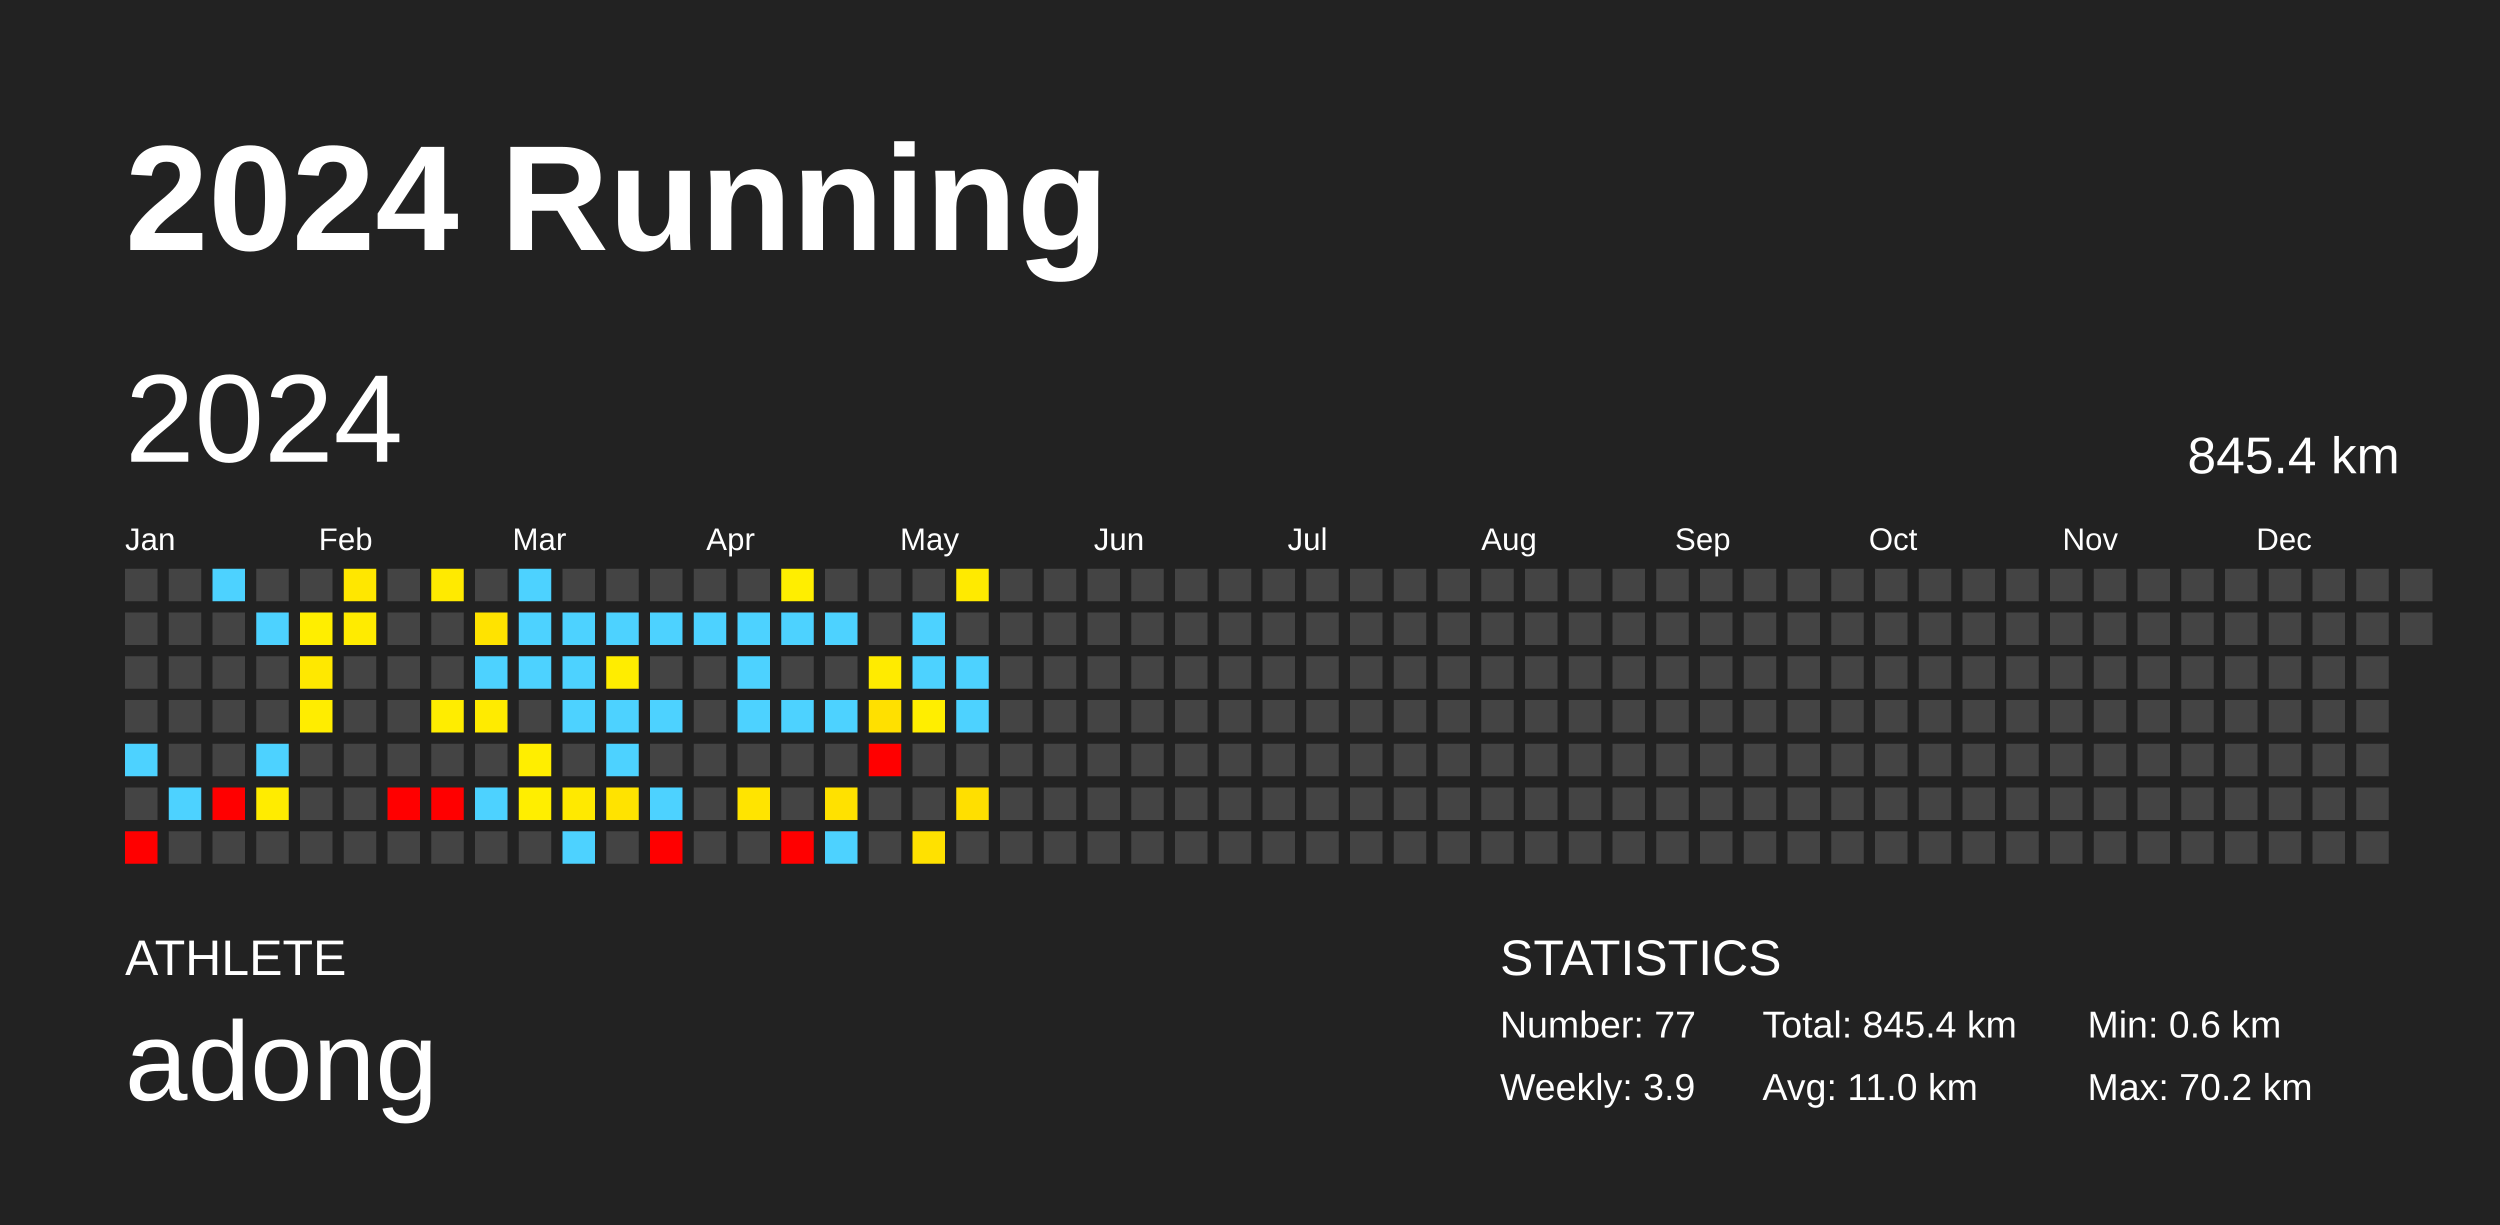
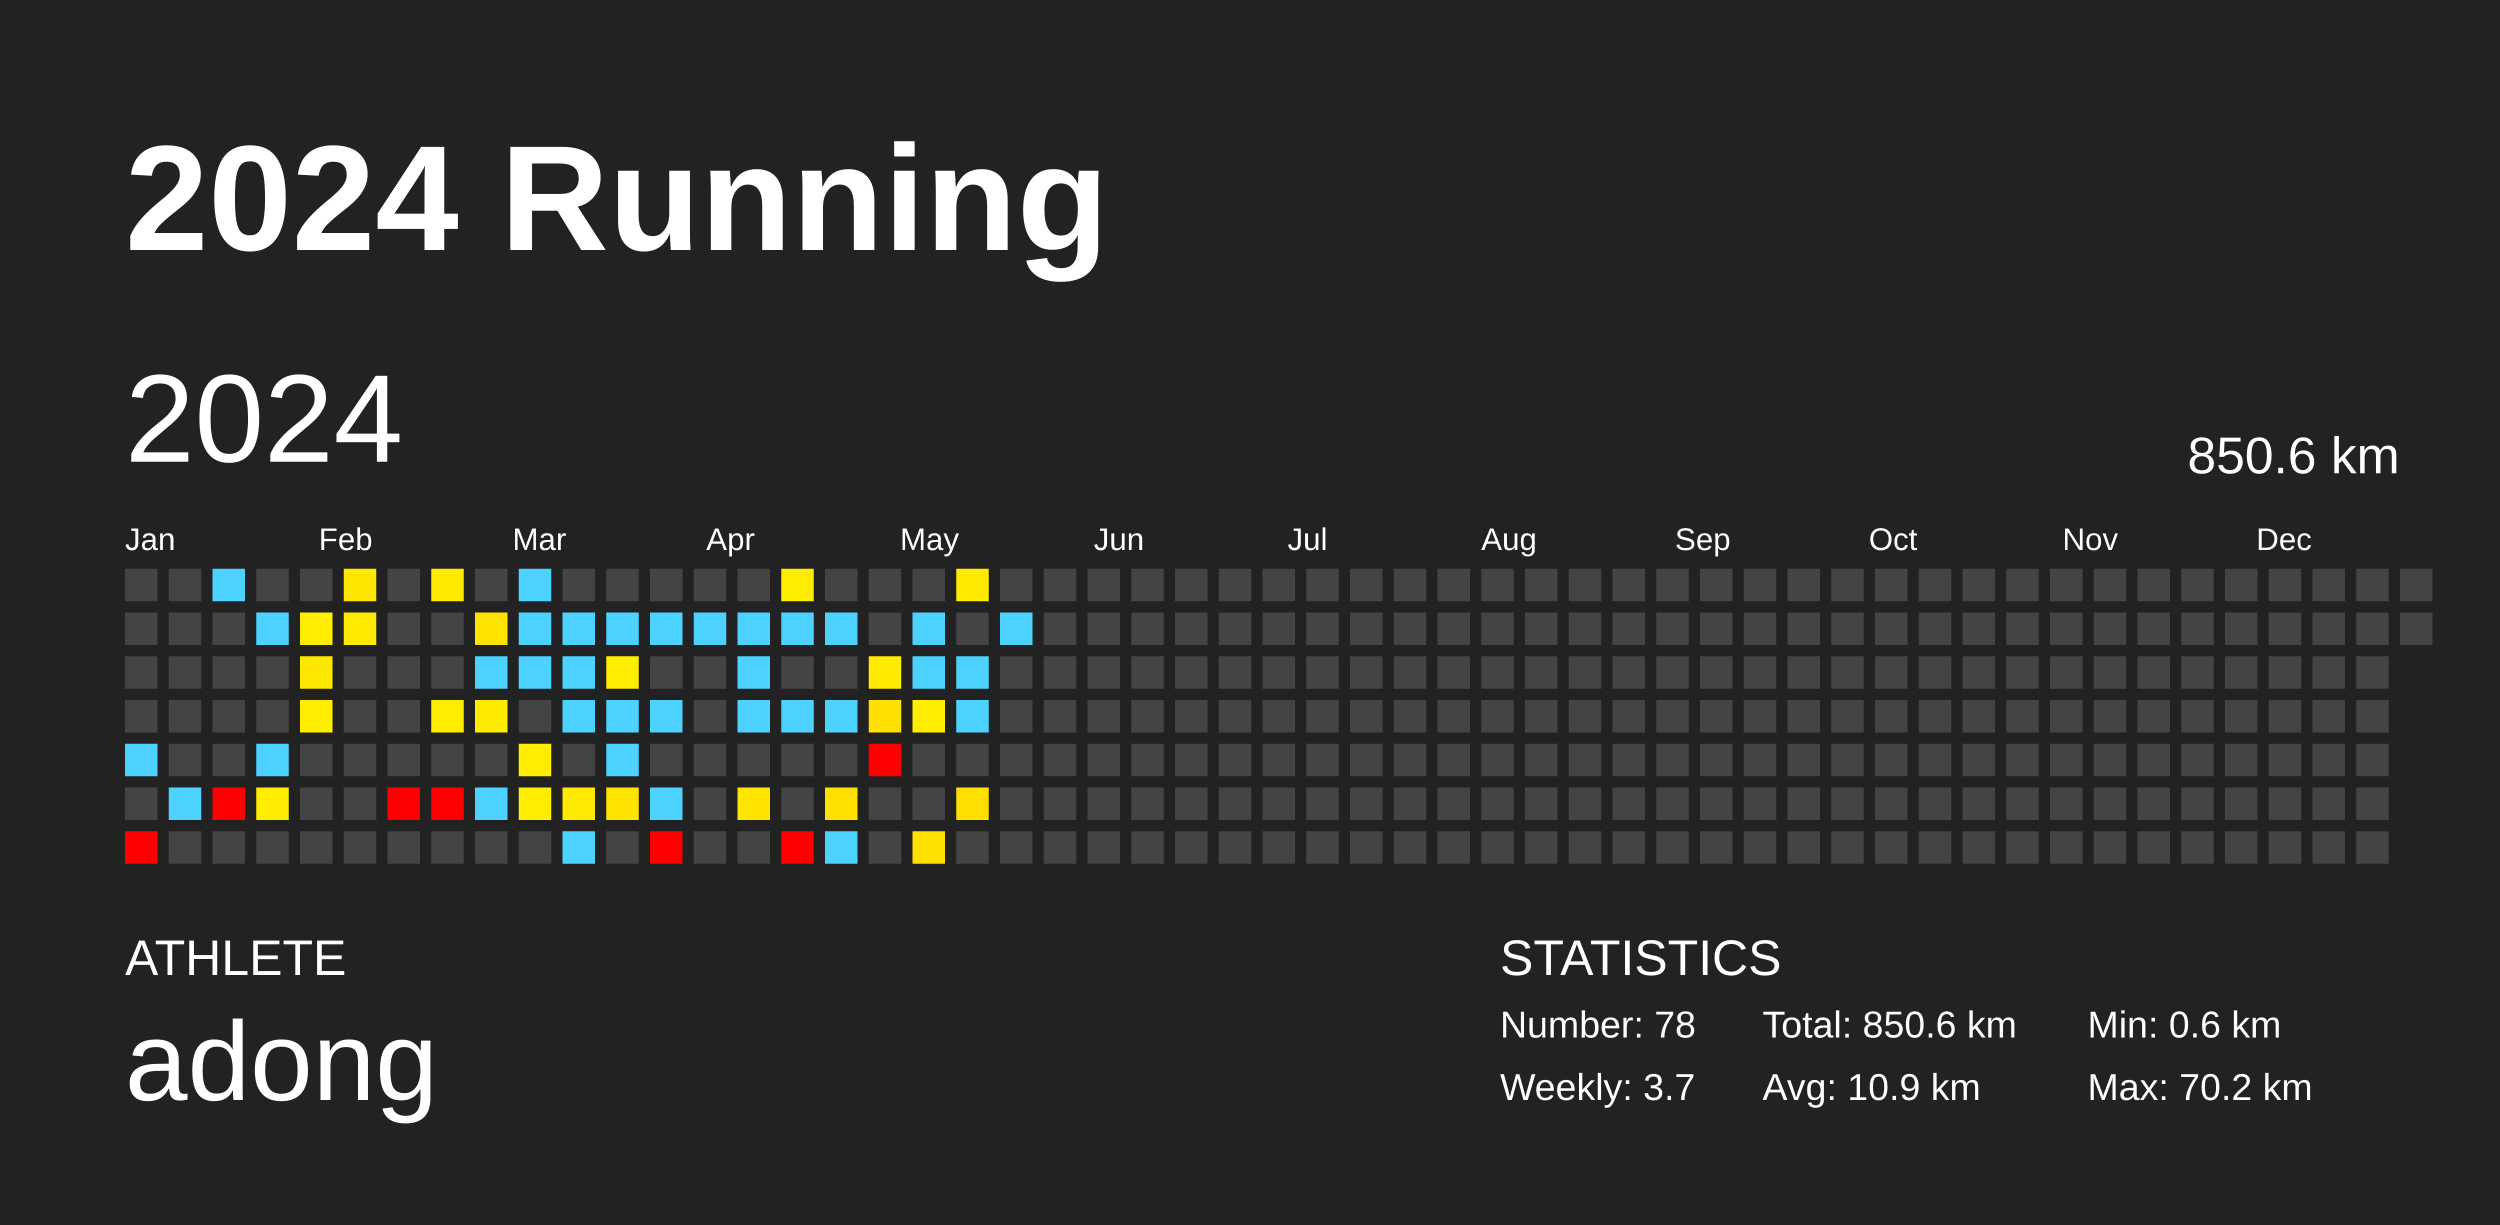
<svg xmlns="http://www.w3.org/2000/svg" baseProfile="full" height="98mm" version="1.1" viewBox="0,0,200,98" width="200mm">
  <defs />
  <rect fill="#222222" height="98" width="200" x="0" y="0" />
  <text fill="#FFFFFF" style="font-size:12px; font-family:Arial; font-weight:bold;" x="10" y="20">2024 Running</text>
  <text fill="#FFFFFF" style="font-size:4px; font-family:Arial" x="10" y="78">ATHLETE</text>
  <text fill="#FFFFFF" style="font-size:9px; font-family:Arial" x="10" y="88">adong</text>
  <text fill="#FFFFFF" style="font-size:4px; font-family:Arial" x="120" y="78">STATISTICS</text>
-   <text fill="#FFFFFF" style="font-size:3px; font-family:Arial" x="120" y="83">Number: 77</text>
-   <text fill="#FFFFFF" style="font-size:3px; font-family:Arial" x="120" y="88">Weekly: 3.9</text>
-   <text fill="#FFFFFF" style="font-size:3px; font-family:Arial" x="141" y="83">Total: 845.4 km</text>
-   <text fill="#FFFFFF" style="font-size:3px; font-family:Arial" x="141" y="88">Avg: 11.0 km</text>
+   <text fill="#FFFFFF" style="font-size:3px; font-family:Arial" x="120" y="83">Number: 78</text>
+   <text fill="#FFFFFF" style="font-size:3px; font-family:Arial" x="120" y="88">Weekly: 3.7</text>
+   <text fill="#FFFFFF" style="font-size:3px; font-family:Arial" x="141" y="83">Total: 850.6 km</text>
+   <text fill="#FFFFFF" style="font-size:3px; font-family:Arial" x="141" y="88">Avg: 10.9 km</text>
  <text fill="#FFFFFF" style="font-size:3px; font-family:Arial" x="167" y="83">Min: 0.6 km</text>
  <text fill="#FFFFFF" style="font-size:3px; font-family:Arial" x="167" y="88">Max: 70.2 km</text>
  <text dominant-baseline="hanging" fill="#FFFFFF" style="font-size:10.0px; font-family:Arial;" x="10" y="30">2024</text>
-   <text dominant-baseline="hanging" fill="#FFFFFF" style="font-size:4.125px; font-family:Arial;" x="175" y="35">845.4 km</text>
+   <text dominant-baseline="hanging" fill="#FFFFFF" style="font-size:4.125px; font-family:Arial;" x="175" y="35">850.6 km</text>
  <text fill="#FFFFFF" style="font-size:2.5px; font-family:Arial" x="10.0" y="44">Jan</text>
  <text fill="#FFFFFF" style="font-size:2.5px; font-family:Arial" x="25.5" y="44">Feb</text>
  <text fill="#FFFFFF" style="font-size:2.5px; font-family:Arial" x="41.0" y="44">Mar</text>
  <text fill="#FFFFFF" style="font-size:2.5px; font-family:Arial" x="56.5" y="44">Apr</text>
  <text fill="#FFFFFF" style="font-size:2.5px; font-family:Arial" x="72.0" y="44">May</text>
  <text fill="#FFFFFF" style="font-size:2.5px; font-family:Arial" x="87.5" y="44">Jun</text>
  <text fill="#FFFFFF" style="font-size:2.5px; font-family:Arial" x="103.0" y="44">Jul</text>
  <text fill="#FFFFFF" style="font-size:2.5px; font-family:Arial" x="118.5" y="44">Aug</text>
  <text fill="#FFFFFF" style="font-size:2.5px; font-family:Arial" x="134.0" y="44">Sep</text>
  <text fill="#FFFFFF" style="font-size:2.5px; font-family:Arial" x="149.5" y="44">Oct</text>
  <text fill="#FFFFFF" style="font-size:2.5px; font-family:Arial" x="165.0" y="44">Nov</text>
  <text fill="#FFFFFF" style="font-size:2.5px; font-family:Arial" x="180.5" y="44">Dec</text>
  <rect fill="#444444" height="2.6" width="2.6" x="10.0" y="45.5" />
  <rect fill="#444444" height="2.6" width="2.6" x="10.0" y="49.0" />
  <rect fill="#444444" height="2.6" width="2.6" x="10.0" y="52.5" />
  <rect fill="#444444" height="2.6" width="2.6" x="10.0" y="56.0" />
  <rect fill="#4dd2ff" height="2.6" width="2.6" x="10.0" y="59.5" />
  <rect fill="#444444" height="2.6" width="2.6" x="10.0" y="63.0" />
  <rect fill="red" height="2.6" width="2.6" x="10.0" y="66.5" />
  <rect fill="#444444" height="2.6" width="2.6" x="13.5" y="45.5" />
  <rect fill="#444444" height="2.6" width="2.6" x="13.5" y="49.0" />
  <rect fill="#444444" height="2.6" width="2.6" x="13.5" y="52.5" />
  <rect fill="#444444" height="2.6" width="2.6" x="13.5" y="56.0" />
  <rect fill="#444444" height="2.6" width="2.6" x="13.5" y="59.5" />
  <rect fill="#4dd2ff" height="2.6" width="2.6" x="13.5" y="63.0" />
  <rect fill="#444444" height="2.6" width="2.6" x="13.5" y="66.5" />
  <rect fill="#4dd2ff" height="2.6" width="2.6" x="17.0" y="45.5" />
  <rect fill="#444444" height="2.6" width="2.6" x="17.0" y="49.0" />
  <rect fill="#444444" height="2.6" width="2.6" x="17.0" y="52.5" />
  <rect fill="#444444" height="2.6" width="2.6" x="17.0" y="56.0" />
  <rect fill="#444444" height="2.6" width="2.6" x="17.0" y="59.5" />
  <rect fill="red" height="2.6" width="2.6" x="17.0" y="63.0" />
  <rect fill="#444444" height="2.6" width="2.6" x="17.0" y="66.5" />
  <rect fill="#444444" height="2.6" width="2.6" x="20.5" y="45.5" />
  <rect fill="#4dd2ff" height="2.6" width="2.6" x="20.5" y="49.0" />
  <rect fill="#444444" height="2.6" width="2.6" x="20.5" y="52.5" />
  <rect fill="#444444" height="2.6" width="2.6" x="20.5" y="56.0" />
  <rect fill="#4dd2ff" height="2.6" width="2.6" x="20.5" y="59.5" />
  <rect fill="#ffec00" height="2.6" width="2.6" x="20.5" y="63.0" />
  <rect fill="#444444" height="2.6" width="2.6" x="20.5" y="66.5" />
  <rect fill="#444444" height="2.6" width="2.6" x="24.0" y="45.5" />
  <rect fill="#ffee00" height="2.6" width="2.6" x="24.0" y="49.0" />
  <rect fill="#ffe800" height="2.6" width="2.6" x="24.0" y="52.5" />
  <rect fill="#ffed00" height="2.6" width="2.6" x="24.0" y="56.0" />
  <rect fill="#444444" height="2.6" width="2.6" x="24.0" y="59.5" />
  <rect fill="#444444" height="2.6" width="2.6" x="24.0" y="63.0" />
  <rect fill="#444444" height="2.6" width="2.6" x="24.0" y="66.5" />
  <rect fill="#ffe700" height="2.6" width="2.6" x="27.5" y="45.5" />
  <rect fill="#ffeb00" height="2.6" width="2.6" x="27.5" y="49.0" />
  <rect fill="#444444" height="2.6" width="2.6" x="27.5" y="52.5" />
  <rect fill="#444444" height="2.6" width="2.6" x="27.5" y="56.0" />
  <rect fill="#444444" height="2.6" width="2.6" x="27.5" y="59.5" />
  <rect fill="#444444" height="2.6" width="2.6" x="27.5" y="63.0" />
  <rect fill="#444444" height="2.6" width="2.6" x="27.5" y="66.5" />
  <rect fill="#444444" height="2.6" width="2.6" x="31.0" y="45.5" />
  <rect fill="#444444" height="2.6" width="2.6" x="31.0" y="49.0" />
  <rect fill="#444444" height="2.6" width="2.6" x="31.0" y="52.5" />
  <rect fill="#444444" height="2.6" width="2.6" x="31.0" y="56.0" />
  <rect fill="#444444" height="2.6" width="2.6" x="31.0" y="59.5" />
  <rect fill="red" height="2.6" width="2.6" x="31.0" y="63.0" />
  <rect fill="#444444" height="2.6" width="2.6" x="31.0" y="66.5" />
  <rect fill="#ffea00" height="2.6" width="2.6" x="34.5" y="45.5" />
  <rect fill="#444444" height="2.6" width="2.6" x="34.5" y="49.0" />
  <rect fill="#444444" height="2.6" width="2.6" x="34.5" y="52.5" />
  <rect fill="#ffed00" height="2.6" width="2.6" x="34.5" y="56.0" />
  <rect fill="#444444" height="2.6" width="2.6" x="34.5" y="59.5" />
  <rect fill="red" height="2.6" width="2.6" x="34.5" y="63.0" />
  <rect fill="#444444" height="2.6" width="2.6" x="34.5" y="66.5" />
  <rect fill="#444444" height="2.6" width="2.6" x="38.0" y="45.5" />
  <rect fill="#ffe300" height="2.6" width="2.6" x="38.0" y="49.0" />
  <rect fill="#4dd2ff" height="2.6" width="2.6" x="38.0" y="52.5" />
  <rect fill="#ffeb00" height="2.6" width="2.6" x="38.0" y="56.0" />
  <rect fill="#444444" height="2.6" width="2.6" x="38.0" y="59.5" />
  <rect fill="#4dd2ff" height="2.6" width="2.6" x="38.0" y="63.0" />
  <rect fill="#444444" height="2.6" width="2.6" x="38.0" y="66.5" />
  <rect fill="#4dd2ff" height="2.6" width="2.6" x="41.5" y="45.5" />
  <rect fill="#4dd2ff" height="2.6" width="2.6" x="41.5" y="49.0" />
  <rect fill="#4dd2ff" height="2.6" width="2.6" x="41.5" y="52.5" />
  <rect fill="#444444" height="2.6" width="2.6" x="41.5" y="56.0" />
  <rect fill="#ffee00" height="2.6" width="2.6" x="41.5" y="59.5" />
  <rect fill="#ffee00" height="2.6" width="2.6" x="41.5" y="63.0" />
  <rect fill="#444444" height="2.6" width="2.6" x="41.5" y="66.5" />
  <rect fill="#444444" height="2.6" width="2.6" x="45.0" y="45.5" />
  <rect fill="#4dd2ff" height="2.6" width="2.6" x="45.0" y="49.0" />
  <rect fill="#4dd2ff" height="2.6" width="2.6" x="45.0" y="52.5" />
  <rect fill="#4dd2ff" height="2.6" width="2.6" x="45.0" y="56.0" />
  <rect fill="#444444" height="2.6" width="2.6" x="45.0" y="59.5" />
  <rect fill="#ffe900" height="2.6" width="2.6" x="45.0" y="63.0" />
  <rect fill="#4dd2ff" height="2.6" width="2.6" x="45.0" y="66.5" />
  <rect fill="#444444" height="2.6" width="2.6" x="48.5" y="45.5" />
  <rect fill="#4dd2ff" height="2.6" width="2.6" x="48.5" y="49.0" />
  <rect fill="#ffed00" height="2.6" width="2.6" x="48.5" y="52.5" />
  <rect fill="#4dd2ff" height="2.6" width="2.6" x="48.5" y="56.0" />
  <rect fill="#4dd2ff" height="2.6" width="2.6" x="48.5" y="59.5" />
  <rect fill="#ffe300" height="2.6" width="2.6" x="48.5" y="63.0" />
  <rect fill="#444444" height="2.6" width="2.6" x="48.5" y="66.5" />
  <rect fill="#444444" height="2.6" width="2.6" x="52.0" y="45.5" />
  <rect fill="#4dd2ff" height="2.6" width="2.6" x="52.0" y="49.0" />
  <rect fill="#444444" height="2.6" width="2.6" x="52.0" y="52.5" />
  <rect fill="#4dd2ff" height="2.6" width="2.6" x="52.0" y="56.0" />
  <rect fill="#444444" height="2.6" width="2.6" x="52.0" y="59.5" />
  <rect fill="#4dd2ff" height="2.6" width="2.6" x="52.0" y="63.0" />
  <rect fill="red" height="2.6" width="2.6" x="52.0" y="66.5" />
  <rect fill="#444444" height="2.6" width="2.6" x="55.5" y="45.5" />
  <rect fill="#4dd2ff" height="2.6" width="2.6" x="55.5" y="49.0" />
  <rect fill="#444444" height="2.6" width="2.6" x="55.5" y="52.5" />
  <rect fill="#444444" height="2.6" width="2.6" x="55.5" y="56.0" />
  <rect fill="#444444" height="2.6" width="2.6" x="55.5" y="59.5" />
  <rect fill="#444444" height="2.6" width="2.6" x="55.5" y="63.0" />
  <rect fill="#444444" height="2.6" width="2.6" x="55.5" y="66.5" />
  <rect fill="#444444" height="2.6" width="2.6" x="59.0" y="45.5" />
  <rect fill="#4dd2ff" height="2.6" width="2.6" x="59.0" y="49.0" />
  <rect fill="#4dd2ff" height="2.6" width="2.6" x="59.0" y="52.5" />
  <rect fill="#4dd2ff" height="2.6" width="2.6" x="59.0" y="56.0" />
  <rect fill="#444444" height="2.6" width="2.6" x="59.0" y="59.5" />
  <rect fill="#ffe400" height="2.6" width="2.6" x="59.0" y="63.0" />
  <rect fill="#444444" height="2.6" width="2.6" x="59.0" y="66.5" />
  <rect fill="#ffee00" height="2.6" width="2.6" x="62.5" y="45.5" />
  <rect fill="#4dd2ff" height="2.6" width="2.6" x="62.5" y="49.0" />
  <rect fill="#444444" height="2.6" width="2.6" x="62.5" y="52.5" />
  <rect fill="#4dd2ff" height="2.6" width="2.6" x="62.5" y="56.0" />
  <rect fill="#444444" height="2.6" width="2.6" x="62.5" y="59.5" />
  <rect fill="#444444" height="2.6" width="2.6" x="62.5" y="63.0" />
  <rect fill="red" height="2.6" width="2.6" x="62.5" y="66.5" />
  <rect fill="#444444" height="2.6" width="2.6" x="66.0" y="45.5" />
  <rect fill="#4dd2ff" height="2.6" width="2.6" x="66.0" y="49.0" />
  <rect fill="#444444" height="2.6" width="2.6" x="66.0" y="52.5" />
  <rect fill="#4dd2ff" height="2.6" width="2.6" x="66.0" y="56.0" />
  <rect fill="#444444" height="2.6" width="2.6" x="66.0" y="59.5" />
  <rect fill="#ffe100" height="2.6" width="2.6" x="66.0" y="63.0" />
  <rect fill="#4dd2ff" height="2.6" width="2.6" x="66.0" y="66.5" />
  <rect fill="#444444" height="2.6" width="2.6" x="69.5" y="45.5" />
  <rect fill="#444444" height="2.6" width="2.6" x="69.5" y="49.0" />
  <rect fill="#ffeb00" height="2.6" width="2.6" x="69.5" y="52.5" />
  <rect fill="#ffe000" height="2.6" width="2.6" x="69.5" y="56.0" />
  <rect fill="red" height="2.6" width="2.6" x="69.5" y="59.5" />
  <rect fill="#444444" height="2.6" width="2.6" x="69.5" y="63.0" />
  <rect fill="#444444" height="2.6" width="2.6" x="69.5" y="66.5" />
  <rect fill="#444444" height="2.6" width="2.6" x="73.0" y="45.5" />
  <rect fill="#4dd2ff" height="2.6" width="2.6" x="73.0" y="49.0" />
  <rect fill="#4dd2ff" height="2.6" width="2.6" x="73.0" y="52.5" />
  <rect fill="#ffee00" height="2.6" width="2.6" x="73.0" y="56.0" />
  <rect fill="#444444" height="2.6" width="2.6" x="73.0" y="59.5" />
  <rect fill="#444444" height="2.6" width="2.6" x="73.0" y="63.0" />
  <rect fill="#ffe100" height="2.6" width="2.6" x="73.0" y="66.5" />
  <rect fill="#ffea00" height="2.6" width="2.6" x="76.5" y="45.5" />
  <rect fill="#444444" height="2.6" width="2.6" x="76.5" y="49.0" />
  <rect fill="#4dd2ff" height="2.6" width="2.6" x="76.5" y="52.5" />
  <rect fill="#4dd2ff" height="2.6" width="2.6" x="76.5" y="56.0" />
  <rect fill="#444444" height="2.6" width="2.6" x="76.5" y="59.5" />
  <rect fill="#ffdf00" height="2.6" width="2.6" x="76.5" y="63.0" />
  <rect fill="#444444" height="2.6" width="2.6" x="76.5" y="66.5" />
  <rect fill="#444444" height="2.6" width="2.6" x="80.0" y="45.5" />
-   <rect fill="#444444" height="2.6" width="2.6" x="80.0" y="49.0" />
+   <rect fill="#4dd2ff" height="2.6" width="2.6" x="80.0" y="49.0" />
  <rect fill="#444444" height="2.6" width="2.6" x="80.0" y="52.5" />
  <rect fill="#444444" height="2.6" width="2.6" x="80.0" y="56.0" />
  <rect fill="#444444" height="2.6" width="2.6" x="80.0" y="59.5" />
  <rect fill="#444444" height="2.6" width="2.6" x="80.0" y="63.0" />
  <rect fill="#444444" height="2.6" width="2.6" x="80.0" y="66.5" />
  <rect fill="#444444" height="2.6" width="2.6" x="83.5" y="45.5" />
  <rect fill="#444444" height="2.6" width="2.6" x="83.5" y="49.0" />
  <rect fill="#444444" height="2.6" width="2.6" x="83.5" y="52.5" />
  <rect fill="#444444" height="2.6" width="2.6" x="83.5" y="56.0" />
  <rect fill="#444444" height="2.6" width="2.6" x="83.5" y="59.5" />
  <rect fill="#444444" height="2.6" width="2.6" x="83.5" y="63.0" />
  <rect fill="#444444" height="2.6" width="2.6" x="83.5" y="66.5" />
  <rect fill="#444444" height="2.6" width="2.6" x="87.0" y="45.5" />
  <rect fill="#444444" height="2.6" width="2.6" x="87.0" y="49.0" />
  <rect fill="#444444" height="2.6" width="2.6" x="87.0" y="52.5" />
  <rect fill="#444444" height="2.6" width="2.6" x="87.0" y="56.0" />
  <rect fill="#444444" height="2.6" width="2.6" x="87.0" y="59.5" />
  <rect fill="#444444" height="2.6" width="2.6" x="87.0" y="63.0" />
  <rect fill="#444444" height="2.6" width="2.6" x="87.0" y="66.5" />
  <rect fill="#444444" height="2.6" width="2.6" x="90.5" y="45.5" />
  <rect fill="#444444" height="2.6" width="2.6" x="90.5" y="49.0" />
  <rect fill="#444444" height="2.6" width="2.6" x="90.5" y="52.5" />
  <rect fill="#444444" height="2.6" width="2.6" x="90.5" y="56.0" />
  <rect fill="#444444" height="2.6" width="2.6" x="90.5" y="59.5" />
  <rect fill="#444444" height="2.6" width="2.6" x="90.5" y="63.0" />
  <rect fill="#444444" height="2.6" width="2.6" x="90.5" y="66.5" />
  <rect fill="#444444" height="2.6" width="2.6" x="94.0" y="45.5" />
  <rect fill="#444444" height="2.6" width="2.6" x="94.0" y="49.0" />
  <rect fill="#444444" height="2.6" width="2.6" x="94.0" y="52.5" />
  <rect fill="#444444" height="2.6" width="2.6" x="94.0" y="56.0" />
  <rect fill="#444444" height="2.6" width="2.6" x="94.0" y="59.5" />
  <rect fill="#444444" height="2.6" width="2.6" x="94.0" y="63.0" />
  <rect fill="#444444" height="2.6" width="2.6" x="94.0" y="66.5" />
  <rect fill="#444444" height="2.6" width="2.6" x="97.5" y="45.5" />
  <rect fill="#444444" height="2.6" width="2.6" x="97.5" y="49.0" />
  <rect fill="#444444" height="2.6" width="2.6" x="97.5" y="52.5" />
  <rect fill="#444444" height="2.6" width="2.6" x="97.5" y="56.0" />
  <rect fill="#444444" height="2.6" width="2.6" x="97.5" y="59.5" />
  <rect fill="#444444" height="2.6" width="2.6" x="97.5" y="63.0" />
  <rect fill="#444444" height="2.6" width="2.6" x="97.5" y="66.5" />
  <rect fill="#444444" height="2.6" width="2.6" x="101.0" y="45.5" />
  <rect fill="#444444" height="2.6" width="2.6" x="101.0" y="49.0" />
  <rect fill="#444444" height="2.6" width="2.6" x="101.0" y="52.5" />
  <rect fill="#444444" height="2.6" width="2.6" x="101.0" y="56.0" />
  <rect fill="#444444" height="2.6" width="2.6" x="101.0" y="59.5" />
  <rect fill="#444444" height="2.6" width="2.6" x="101.0" y="63.0" />
  <rect fill="#444444" height="2.6" width="2.6" x="101.0" y="66.5" />
  <rect fill="#444444" height="2.6" width="2.6" x="104.5" y="45.5" />
  <rect fill="#444444" height="2.6" width="2.6" x="104.5" y="49.0" />
  <rect fill="#444444" height="2.6" width="2.6" x="104.5" y="52.5" />
  <rect fill="#444444" height="2.6" width="2.6" x="104.5" y="56.0" />
  <rect fill="#444444" height="2.6" width="2.6" x="104.5" y="59.5" />
  <rect fill="#444444" height="2.6" width="2.6" x="104.5" y="63.0" />
  <rect fill="#444444" height="2.6" width="2.6" x="104.5" y="66.5" />
  <rect fill="#444444" height="2.6" width="2.6" x="108.0" y="45.5" />
  <rect fill="#444444" height="2.6" width="2.6" x="108.0" y="49.0" />
  <rect fill="#444444" height="2.6" width="2.6" x="108.0" y="52.5" />
  <rect fill="#444444" height="2.6" width="2.6" x="108.0" y="56.0" />
  <rect fill="#444444" height="2.6" width="2.6" x="108.0" y="59.5" />
  <rect fill="#444444" height="2.6" width="2.6" x="108.0" y="63.0" />
  <rect fill="#444444" height="2.6" width="2.6" x="108.0" y="66.5" />
  <rect fill="#444444" height="2.6" width="2.6" x="111.5" y="45.5" />
  <rect fill="#444444" height="2.6" width="2.6" x="111.5" y="49.0" />
  <rect fill="#444444" height="2.6" width="2.6" x="111.5" y="52.5" />
  <rect fill="#444444" height="2.6" width="2.6" x="111.5" y="56.0" />
  <rect fill="#444444" height="2.6" width="2.6" x="111.5" y="59.5" />
  <rect fill="#444444" height="2.6" width="2.6" x="111.5" y="63.0" />
  <rect fill="#444444" height="2.6" width="2.6" x="111.5" y="66.5" />
  <rect fill="#444444" height="2.6" width="2.6" x="115.0" y="45.5" />
  <rect fill="#444444" height="2.6" width="2.6" x="115.0" y="49.0" />
  <rect fill="#444444" height="2.6" width="2.6" x="115.0" y="52.5" />
  <rect fill="#444444" height="2.6" width="2.6" x="115.0" y="56.0" />
  <rect fill="#444444" height="2.6" width="2.6" x="115.0" y="59.5" />
  <rect fill="#444444" height="2.6" width="2.6" x="115.0" y="63.0" />
  <rect fill="#444444" height="2.6" width="2.6" x="115.0" y="66.5" />
  <rect fill="#444444" height="2.6" width="2.6" x="118.5" y="45.5" />
  <rect fill="#444444" height="2.6" width="2.6" x="118.5" y="49.0" />
  <rect fill="#444444" height="2.6" width="2.6" x="118.5" y="52.5" />
  <rect fill="#444444" height="2.6" width="2.6" x="118.5" y="56.0" />
  <rect fill="#444444" height="2.6" width="2.6" x="118.5" y="59.5" />
  <rect fill="#444444" height="2.6" width="2.6" x="118.5" y="63.0" />
  <rect fill="#444444" height="2.6" width="2.6" x="118.5" y="66.5" />
  <rect fill="#444444" height="2.6" width="2.6" x="122.0" y="45.5" />
  <rect fill="#444444" height="2.6" width="2.6" x="122.0" y="49.0" />
  <rect fill="#444444" height="2.6" width="2.6" x="122.0" y="52.5" />
  <rect fill="#444444" height="2.6" width="2.6" x="122.0" y="56.0" />
  <rect fill="#444444" height="2.6" width="2.6" x="122.0" y="59.5" />
  <rect fill="#444444" height="2.6" width="2.6" x="122.0" y="63.0" />
  <rect fill="#444444" height="2.6" width="2.6" x="122.0" y="66.5" />
  <rect fill="#444444" height="2.6" width="2.6" x="125.5" y="45.5" />
  <rect fill="#444444" height="2.6" width="2.6" x="125.5" y="49.0" />
  <rect fill="#444444" height="2.6" width="2.6" x="125.5" y="52.5" />
  <rect fill="#444444" height="2.6" width="2.6" x="125.5" y="56.0" />
  <rect fill="#444444" height="2.6" width="2.6" x="125.5" y="59.5" />
  <rect fill="#444444" height="2.6" width="2.6" x="125.5" y="63.0" />
  <rect fill="#444444" height="2.6" width="2.6" x="125.5" y="66.5" />
  <rect fill="#444444" height="2.6" width="2.6" x="129.0" y="45.5" />
  <rect fill="#444444" height="2.6" width="2.6" x="129.0" y="49.0" />
  <rect fill="#444444" height="2.6" width="2.6" x="129.0" y="52.5" />
  <rect fill="#444444" height="2.6" width="2.6" x="129.0" y="56.0" />
  <rect fill="#444444" height="2.6" width="2.6" x="129.0" y="59.5" />
  <rect fill="#444444" height="2.6" width="2.6" x="129.0" y="63.0" />
  <rect fill="#444444" height="2.6" width="2.6" x="129.0" y="66.5" />
  <rect fill="#444444" height="2.6" width="2.6" x="132.5" y="45.5" />
  <rect fill="#444444" height="2.6" width="2.6" x="132.5" y="49.0" />
  <rect fill="#444444" height="2.6" width="2.6" x="132.5" y="52.5" />
  <rect fill="#444444" height="2.6" width="2.6" x="132.5" y="56.0" />
  <rect fill="#444444" height="2.6" width="2.6" x="132.5" y="59.5" />
  <rect fill="#444444" height="2.6" width="2.6" x="132.5" y="63.0" />
  <rect fill="#444444" height="2.6" width="2.6" x="132.5" y="66.5" />
  <rect fill="#444444" height="2.6" width="2.6" x="136.0" y="45.5" />
  <rect fill="#444444" height="2.6" width="2.6" x="136.0" y="49.0" />
  <rect fill="#444444" height="2.6" width="2.6" x="136.0" y="52.5" />
  <rect fill="#444444" height="2.6" width="2.6" x="136.0" y="56.0" />
  <rect fill="#444444" height="2.6" width="2.6" x="136.0" y="59.5" />
  <rect fill="#444444" height="2.6" width="2.6" x="136.0" y="63.0" />
  <rect fill="#444444" height="2.6" width="2.6" x="136.0" y="66.5" />
  <rect fill="#444444" height="2.6" width="2.6" x="139.5" y="45.5" />
  <rect fill="#444444" height="2.6" width="2.6" x="139.5" y="49.0" />
  <rect fill="#444444" height="2.6" width="2.6" x="139.5" y="52.5" />
  <rect fill="#444444" height="2.6" width="2.6" x="139.5" y="56.0" />
  <rect fill="#444444" height="2.6" width="2.6" x="139.5" y="59.5" />
  <rect fill="#444444" height="2.6" width="2.6" x="139.5" y="63.0" />
  <rect fill="#444444" height="2.6" width="2.6" x="139.5" y="66.5" />
  <rect fill="#444444" height="2.6" width="2.6" x="143.0" y="45.5" />
  <rect fill="#444444" height="2.6" width="2.6" x="143.0" y="49.0" />
  <rect fill="#444444" height="2.6" width="2.6" x="143.0" y="52.5" />
  <rect fill="#444444" height="2.6" width="2.6" x="143.0" y="56.0" />
  <rect fill="#444444" height="2.6" width="2.6" x="143.0" y="59.5" />
  <rect fill="#444444" height="2.6" width="2.6" x="143.0" y="63.0" />
  <rect fill="#444444" height="2.6" width="2.6" x="143.0" y="66.5" />
  <rect fill="#444444" height="2.6" width="2.6" x="146.5" y="45.5" />
  <rect fill="#444444" height="2.6" width="2.6" x="146.5" y="49.0" />
  <rect fill="#444444" height="2.6" width="2.6" x="146.5" y="52.5" />
  <rect fill="#444444" height="2.6" width="2.6" x="146.5" y="56.0" />
  <rect fill="#444444" height="2.6" width="2.6" x="146.5" y="59.5" />
  <rect fill="#444444" height="2.6" width="2.6" x="146.5" y="63.0" />
  <rect fill="#444444" height="2.6" width="2.6" x="146.5" y="66.5" />
  <rect fill="#444444" height="2.6" width="2.6" x="150.0" y="45.5" />
  <rect fill="#444444" height="2.6" width="2.6" x="150.0" y="49.0" />
  <rect fill="#444444" height="2.6" width="2.6" x="150.0" y="52.5" />
  <rect fill="#444444" height="2.6" width="2.6" x="150.0" y="56.0" />
  <rect fill="#444444" height="2.6" width="2.6" x="150.0" y="59.5" />
  <rect fill="#444444" height="2.6" width="2.6" x="150.0" y="63.0" />
  <rect fill="#444444" height="2.6" width="2.6" x="150.0" y="66.5" />
  <rect fill="#444444" height="2.6" width="2.6" x="153.5" y="45.5" />
  <rect fill="#444444" height="2.6" width="2.6" x="153.5" y="49.0" />
  <rect fill="#444444" height="2.6" width="2.6" x="153.5" y="52.5" />
  <rect fill="#444444" height="2.6" width="2.6" x="153.5" y="56.0" />
  <rect fill="#444444" height="2.6" width="2.6" x="153.5" y="59.5" />
  <rect fill="#444444" height="2.6" width="2.6" x="153.5" y="63.0" />
  <rect fill="#444444" height="2.6" width="2.6" x="153.5" y="66.5" />
  <rect fill="#444444" height="2.6" width="2.6" x="157.0" y="45.5" />
  <rect fill="#444444" height="2.6" width="2.6" x="157.0" y="49.0" />
  <rect fill="#444444" height="2.6" width="2.6" x="157.0" y="52.5" />
  <rect fill="#444444" height="2.6" width="2.6" x="157.0" y="56.0" />
  <rect fill="#444444" height="2.6" width="2.6" x="157.0" y="59.5" />
  <rect fill="#444444" height="2.6" width="2.6" x="157.0" y="63.0" />
  <rect fill="#444444" height="2.6" width="2.6" x="157.0" y="66.5" />
  <rect fill="#444444" height="2.6" width="2.6" x="160.5" y="45.5" />
  <rect fill="#444444" height="2.6" width="2.6" x="160.5" y="49.0" />
  <rect fill="#444444" height="2.6" width="2.6" x="160.5" y="52.5" />
  <rect fill="#444444" height="2.6" width="2.6" x="160.5" y="56.0" />
  <rect fill="#444444" height="2.6" width="2.6" x="160.5" y="59.5" />
  <rect fill="#444444" height="2.6" width="2.6" x="160.5" y="63.0" />
  <rect fill="#444444" height="2.6" width="2.6" x="160.5" y="66.5" />
  <rect fill="#444444" height="2.6" width="2.6" x="164.0" y="45.5" />
  <rect fill="#444444" height="2.6" width="2.6" x="164.0" y="49.0" />
  <rect fill="#444444" height="2.6" width="2.6" x="164.0" y="52.5" />
  <rect fill="#444444" height="2.6" width="2.6" x="164.0" y="56.0" />
  <rect fill="#444444" height="2.6" width="2.6" x="164.0" y="59.5" />
  <rect fill="#444444" height="2.6" width="2.6" x="164.0" y="63.0" />
  <rect fill="#444444" height="2.6" width="2.6" x="164.0" y="66.5" />
  <rect fill="#444444" height="2.6" width="2.6" x="167.5" y="45.5" />
  <rect fill="#444444" height="2.6" width="2.6" x="167.5" y="49.0" />
  <rect fill="#444444" height="2.6" width="2.6" x="167.5" y="52.5" />
  <rect fill="#444444" height="2.6" width="2.6" x="167.5" y="56.0" />
  <rect fill="#444444" height="2.6" width="2.6" x="167.5" y="59.5" />
  <rect fill="#444444" height="2.6" width="2.6" x="167.5" y="63.0" />
  <rect fill="#444444" height="2.6" width="2.6" x="167.5" y="66.5" />
  <rect fill="#444444" height="2.6" width="2.6" x="171.0" y="45.5" />
  <rect fill="#444444" height="2.6" width="2.6" x="171.0" y="49.0" />
  <rect fill="#444444" height="2.6" width="2.6" x="171.0" y="52.5" />
  <rect fill="#444444" height="2.6" width="2.6" x="171.0" y="56.0" />
  <rect fill="#444444" height="2.6" width="2.6" x="171.0" y="59.5" />
  <rect fill="#444444" height="2.6" width="2.6" x="171.0" y="63.0" />
  <rect fill="#444444" height="2.6" width="2.6" x="171.0" y="66.5" />
  <rect fill="#444444" height="2.6" width="2.6" x="174.5" y="45.5" />
  <rect fill="#444444" height="2.6" width="2.6" x="174.5" y="49.0" />
  <rect fill="#444444" height="2.6" width="2.6" x="174.5" y="52.5" />
  <rect fill="#444444" height="2.6" width="2.6" x="174.5" y="56.0" />
  <rect fill="#444444" height="2.6" width="2.6" x="174.5" y="59.5" />
  <rect fill="#444444" height="2.6" width="2.6" x="174.5" y="63.0" />
  <rect fill="#444444" height="2.6" width="2.6" x="174.5" y="66.5" />
  <rect fill="#444444" height="2.6" width="2.6" x="178.0" y="45.5" />
  <rect fill="#444444" height="2.6" width="2.6" x="178.0" y="49.0" />
  <rect fill="#444444" height="2.6" width="2.6" x="178.0" y="52.5" />
  <rect fill="#444444" height="2.6" width="2.6" x="178.0" y="56.0" />
  <rect fill="#444444" height="2.6" width="2.6" x="178.0" y="59.5" />
  <rect fill="#444444" height="2.6" width="2.6" x="178.0" y="63.0" />
  <rect fill="#444444" height="2.6" width="2.6" x="178.0" y="66.5" />
  <rect fill="#444444" height="2.6" width="2.6" x="181.5" y="45.5" />
  <rect fill="#444444" height="2.6" width="2.6" x="181.5" y="49.0" />
  <rect fill="#444444" height="2.6" width="2.6" x="181.5" y="52.5" />
  <rect fill="#444444" height="2.6" width="2.6" x="181.5" y="56.0" />
  <rect fill="#444444" height="2.6" width="2.6" x="181.5" y="59.5" />
  <rect fill="#444444" height="2.6" width="2.6" x="181.5" y="63.0" />
  <rect fill="#444444" height="2.6" width="2.6" x="181.5" y="66.5" />
  <rect fill="#444444" height="2.6" width="2.6" x="185.0" y="45.5" />
  <rect fill="#444444" height="2.6" width="2.6" x="185.0" y="49.0" />
  <rect fill="#444444" height="2.6" width="2.6" x="185.0" y="52.5" />
  <rect fill="#444444" height="2.6" width="2.6" x="185.0" y="56.0" />
  <rect fill="#444444" height="2.6" width="2.6" x="185.0" y="59.5" />
  <rect fill="#444444" height="2.6" width="2.6" x="185.0" y="63.0" />
  <rect fill="#444444" height="2.6" width="2.6" x="185.0" y="66.5" />
  <rect fill="#444444" height="2.6" width="2.6" x="188.5" y="45.5" />
  <rect fill="#444444" height="2.6" width="2.6" x="188.5" y="49.0" />
  <rect fill="#444444" height="2.6" width="2.6" x="188.5" y="52.5" />
  <rect fill="#444444" height="2.6" width="2.6" x="188.5" y="56.0" />
  <rect fill="#444444" height="2.6" width="2.6" x="188.5" y="59.5" />
  <rect fill="#444444" height="2.6" width="2.6" x="188.5" y="63.0" />
  <rect fill="#444444" height="2.6" width="2.6" x="188.5" y="66.5" />
  <rect fill="#444444" height="2.6" width="2.6" x="192.0" y="45.5" />
  <rect fill="#444444" height="2.6" width="2.6" x="192.0" y="49.0" />
</svg>
